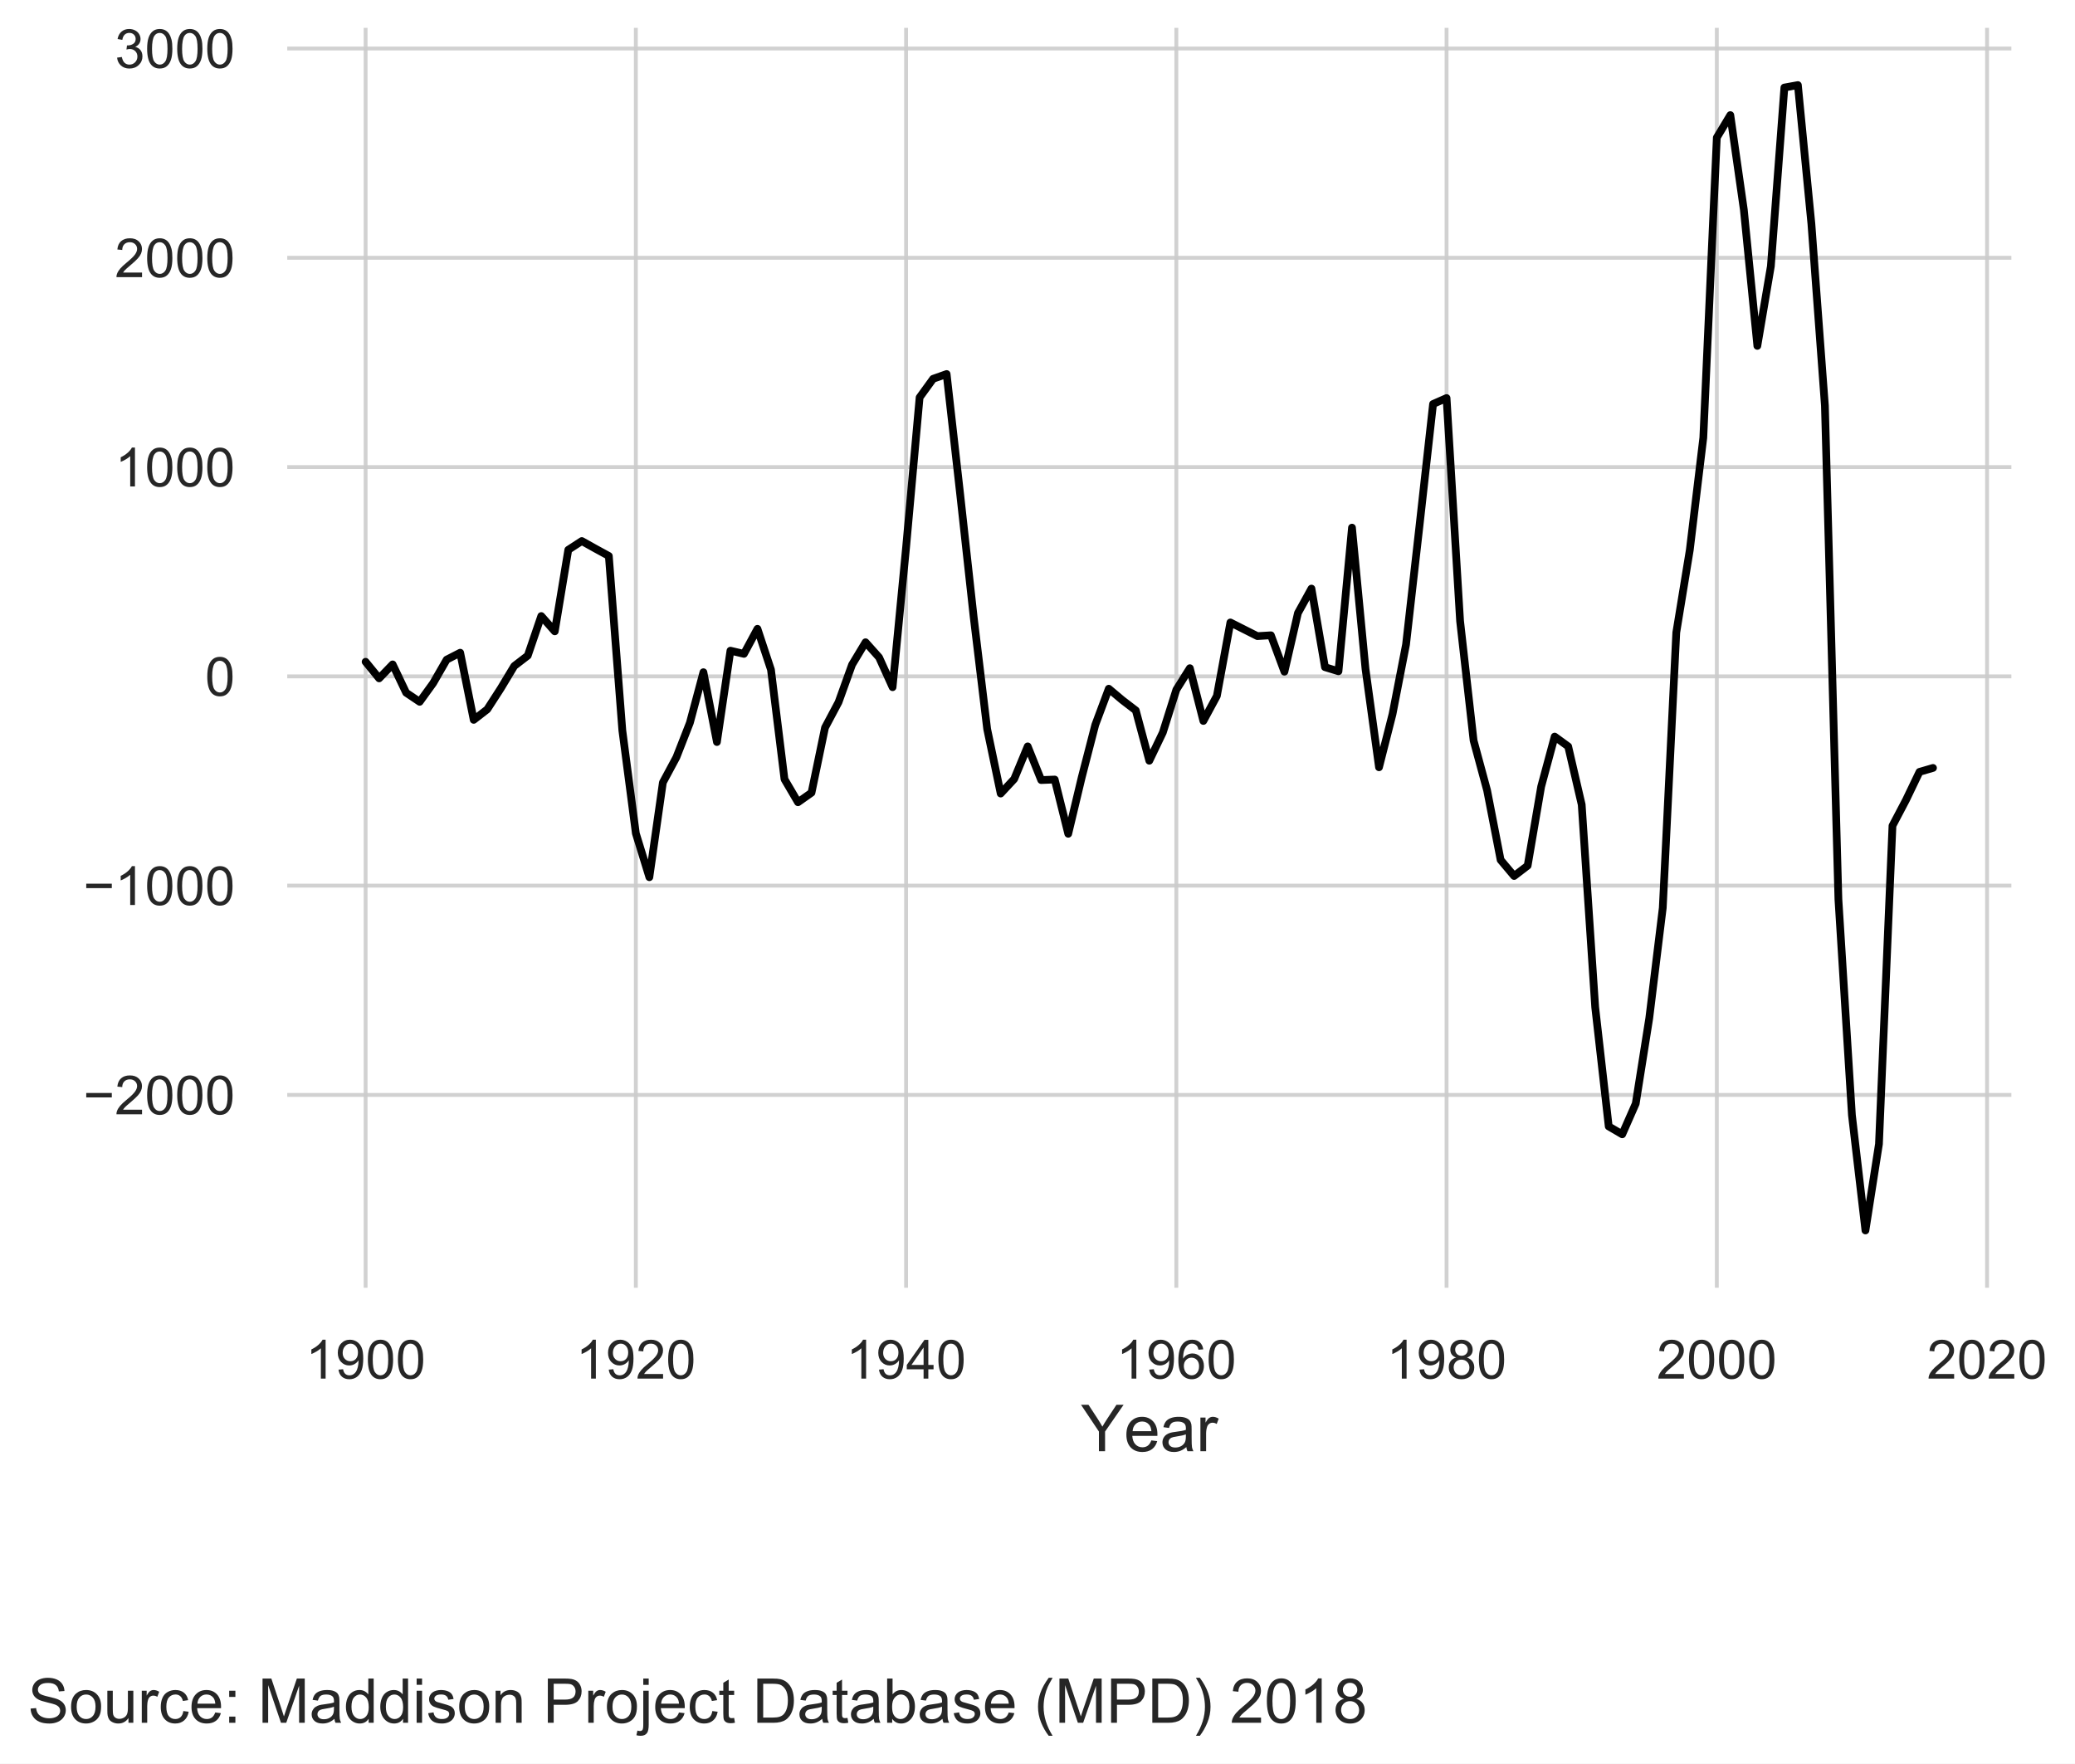
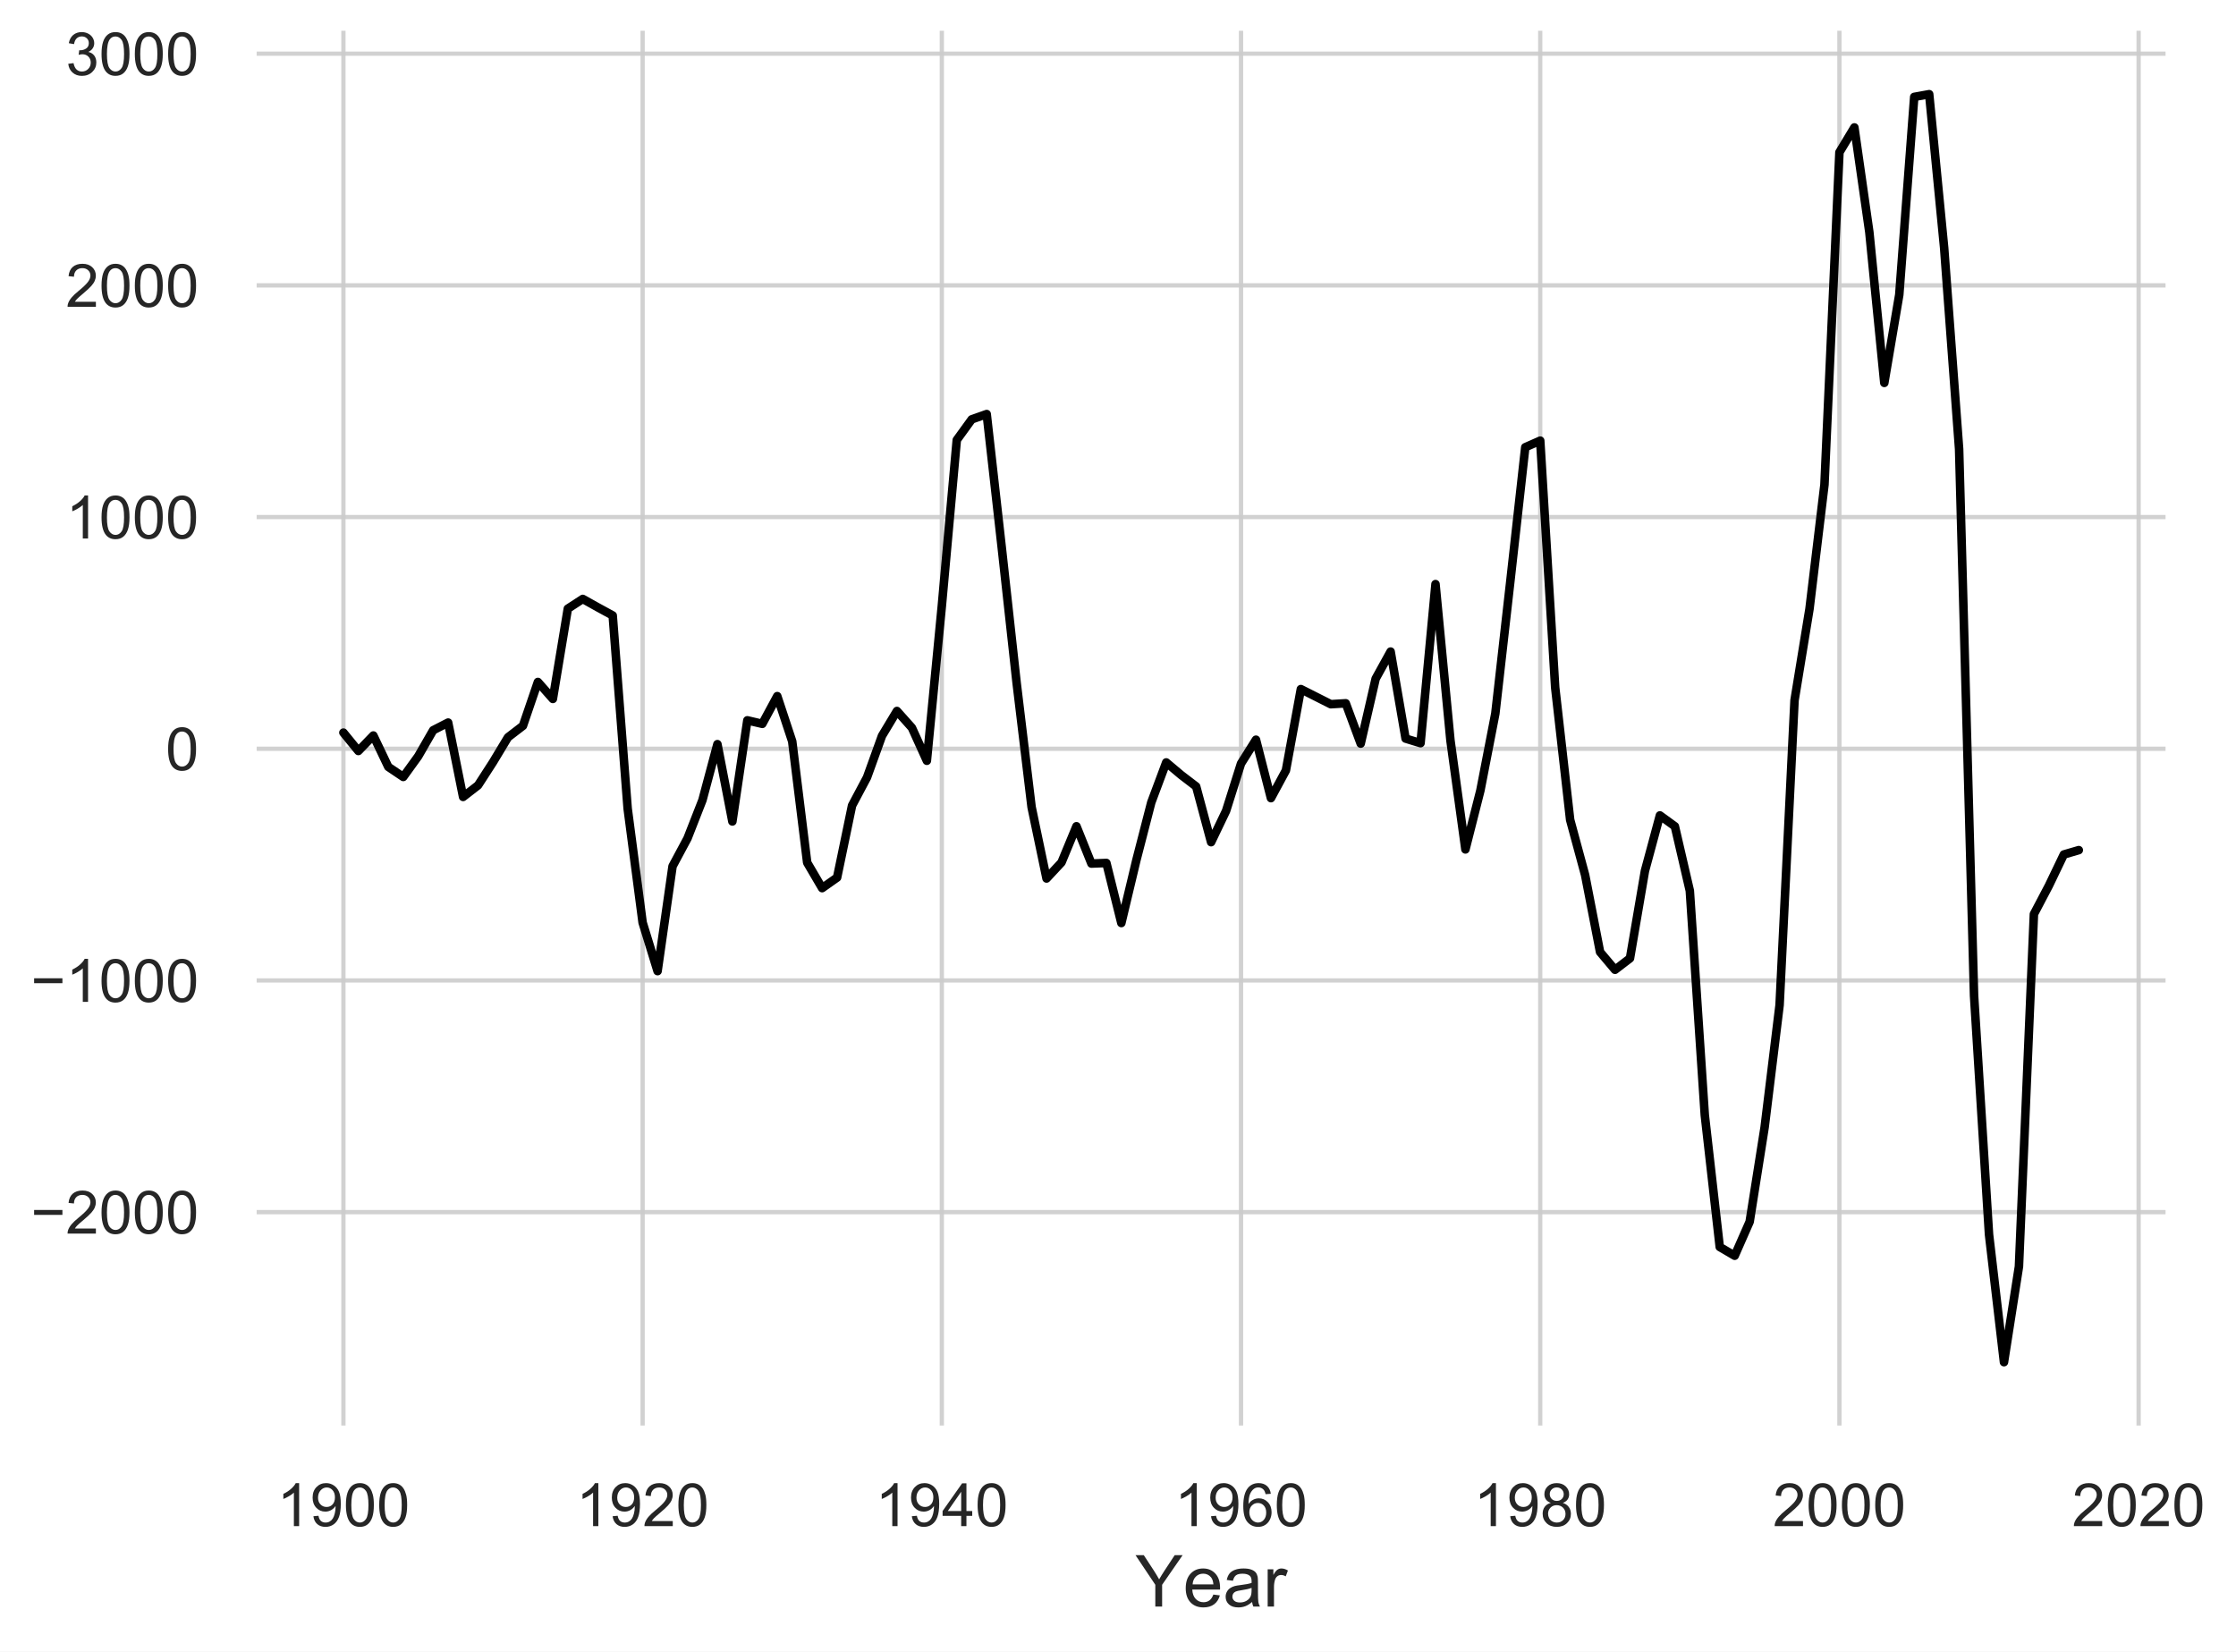
- <svg xmlns="http://www.w3.org/2000/svg" xmlns:xlink="http://www.w3.org/1999/xlink" height="456.555pt" version="1.1" viewBox="0 0 537.243 456.555" width="537.243pt">
+ <svg xmlns="http://www.w3.org/2000/svg" xmlns:xlink="http://www.w3.org/1999/xlink" height="386.228pt" version="1.1" viewBox="0 0 522.892 386.228" width="522.892pt">
  <defs>
    <style type="text/css">
*{stroke-linecap:butt;stroke-linejoin:round;}
  </style>
  </defs>
  <g id="figure_1">
    <g id="patch_1">
-       <path d="M 0 456.555  L 537.243 456.555  L 537.243 0  L 0 0  z " style="fill:#ffffff;" />
+       <path d="M 0 386.228  L 522.892 386.228  L 522.892 0  L 0 0  z " style="fill:#ffffff;" />
    </g>
    <g id="axes_1">
      <g id="patch_2">
-         <path d="M 74.37 333.36  L 520.77 333.36  L 520.77 7.2  L 74.37 7.2  z " style="fill:#ffffff;" />
+         <path d="M 60.018 333.36  L 506.418 333.36  L 506.418 7.2  L 60.018 7.2  z " style="fill:#ffffff;" />
      </g>
      <g id="matplotlib.axis_1">
        <g id="xtick_1">
          <g id="line2d_1">
-             <path clip-path="url(#pb7017c50f4)" d="M 94.661 333.36  L 94.661 7.2  " style="fill:none;stroke:#cccccc;stroke-linecap:round;stroke-opacity:0.9;" />
+             <path clip-path="url(#p2c507046da)" d="M 80.309 333.36  L 80.309 7.2  " style="fill:none;stroke:#cccccc;stroke-linecap:round;stroke-opacity:0.9;" />
          </g>
          <g id="text_1">
            <defs>
              <path d="M 37.25 0  L 28.469 0  L 28.469 56  Q 25.297 52.984 20.141 49.953  Q 14.984 46.922 10.891 45.406  L 10.891 53.906  Q 18.266 57.375 23.781 62.297  Q 29.297 67.234 31.594 71.875  L 37.25 71.875  z " id="ArialMT-49" />
              <path d="M 5.469 16.547  L 13.922 17.328  Q 14.984 11.375 18.016 8.688  Q 21.047 6 25.781 6  Q 29.828 6 32.875 7.859  Q 35.938 9.719 37.891 12.812  Q 39.844 15.922 41.156 21.188  Q 42.484 26.469 42.484 31.938  Q 42.484 32.516 42.438 33.688  Q 39.797 29.5 35.234 26.875  Q 30.672 24.266 25.344 24.266  Q 16.453 24.266 10.297 30.703  Q 4.156 37.156 4.156 47.703  Q 4.156 58.594 10.578 65.234  Q 17 71.875 26.656 71.875  Q 33.641 71.875 39.422 68.109  Q 45.219 64.359 48.219 57.391  Q 51.219 50.438 51.219 37.25  Q 51.219 23.531 48.234 15.406  Q 45.266 7.281 39.375 3.031  Q 33.5 -1.219 25.594 -1.219  Q 17.188 -1.219 11.859 3.438  Q 6.547 8.109 5.469 16.547  z M 41.453 48.141  Q 41.453 55.719 37.422 60.156  Q 33.406 64.594 27.734 64.594  Q 21.875 64.594 17.531 59.812  Q 13.188 55.031 13.188 47.406  Q 13.188 40.578 17.312 36.297  Q 21.438 32.031 27.484 32.031  Q 33.594 32.031 37.516 36.297  Q 41.453 40.578 41.453 48.141  z " id="ArialMT-57" />
              <path d="M 4.156 35.297  Q 4.156 48 6.766 55.734  Q 9.375 63.484 14.516 67.672  Q 19.672 71.875 27.484 71.875  Q 33.25 71.875 37.594 69.547  Q 41.938 67.234 44.766 62.859  Q 47.609 58.5 49.219 52.219  Q 50.828 45.953 50.828 35.297  Q 50.828 22.703 48.234 14.969  Q 45.656 7.234 40.5 3  Q 35.359 -1.219 27.484 -1.219  Q 17.141 -1.219 11.234 6.203  Q 4.156 15.141 4.156 35.297  z M 13.188 35.297  Q 13.188 17.672 17.312 11.828  Q 21.438 6 27.484 6  Q 33.547 6 37.672 11.859  Q 41.797 17.719 41.797 35.297  Q 41.797 52.984 37.672 58.781  Q 33.547 64.594 27.391 64.594  Q 21.344 64.594 17.719 59.469  Q 13.188 52.938 13.188 35.297  z " id="ArialMT-48" />
            </defs>
-             <g style="fill:#262626;" transform="translate(79.09019 356.8809)scale(0.14 -0.14)">
+             <g style="fill:#262626;" transform="translate(64.73841 356.8809)scale(0.14 -0.14)">
              <use xlink:href="#ArialMT-49" />
              <use x="55.615" xlink:href="#ArialMT-57" />
              <use x="111.23" xlink:href="#ArialMT-48" />
              <use x="166.846" xlink:href="#ArialMT-48" />
            </g>
          </g>
        </g>
        <g id="xtick_2">
          <g id="line2d_2">
-             <path clip-path="url(#pb7017c50f4)" d="M 164.629 333.36  L 164.629 7.2  " style="fill:none;stroke:#cccccc;stroke-linecap:round;stroke-opacity:0.9;" />
+             <path clip-path="url(#p2c507046da)" d="M 150.278 333.36  L 150.278 7.2  " style="fill:none;stroke:#cccccc;stroke-linecap:round;stroke-opacity:0.9;" />
          </g>
          <g id="text_2">
            <defs>
              <path d="M 50.344 8.453  L 50.344 0  L 3.031 0  Q 2.938 3.172 4.047 6.109  Q 5.859 10.938 9.828 15.625  Q 13.812 20.312 21.344 26.469  Q 33.016 36.031 37.109 41.625  Q 41.219 47.219 41.219 52.203  Q 41.219 57.422 37.469 61  Q 33.734 64.594 27.734 64.594  Q 21.391 64.594 17.578 60.781  Q 13.766 56.984 13.719 50.25  L 4.688 51.172  Q 5.609 61.281 11.656 66.578  Q 17.719 71.875 27.938 71.875  Q 38.234 71.875 44.234 66.156  Q 50.25 60.453 50.25 52  Q 50.25 47.703 48.484 43.547  Q 46.734 39.406 42.656 34.812  Q 38.578 30.219 29.109 22.219  Q 21.188 15.578 18.938 13.203  Q 16.703 10.844 15.234 8.453  z " id="ArialMT-50" />
            </defs>
-             <g style="fill:#262626;" transform="translate(149.0588 356.8809)scale(0.14 -0.14)">
+             <g style="fill:#262626;" transform="translate(134.7071 356.8809)scale(0.14 -0.14)">
              <use xlink:href="#ArialMT-49" />
              <use x="55.615" xlink:href="#ArialMT-57" />
              <use x="111.23" xlink:href="#ArialMT-50" />
              <use x="166.846" xlink:href="#ArialMT-48" />
            </g>
          </g>
        </g>
        <g id="xtick_3">
          <g id="line2d_3">
-             <path clip-path="url(#pb7017c50f4)" d="M 234.598 333.36  L 234.598 7.2  " style="fill:none;stroke:#cccccc;stroke-linecap:round;stroke-opacity:0.9;" />
+             <path clip-path="url(#p2c507046da)" d="M 220.246 333.36  L 220.246 7.2  " style="fill:none;stroke:#cccccc;stroke-linecap:round;stroke-opacity:0.9;" />
          </g>
          <g id="text_3">
            <defs>
              <path d="M 32.328 0  L 32.328 17.141  L 1.266 17.141  L 1.266 25.203  L 33.938 71.578  L 41.109 71.578  L 41.109 25.203  L 50.781 25.203  L 50.781 17.141  L 41.109 17.141  L 41.109 0  z M 32.328 25.203  L 32.328 57.469  L 9.906 25.203  z " id="ArialMT-52" />
            </defs>
-             <g style="fill:#262626;" transform="translate(219.0275 356.8809)scale(0.14 -0.14)">
+             <g style="fill:#262626;" transform="translate(204.6757 356.8809)scale(0.14 -0.14)">
              <use xlink:href="#ArialMT-49" />
              <use x="55.615" xlink:href="#ArialMT-57" />
              <use x="111.23" xlink:href="#ArialMT-52" />
              <use x="166.846" xlink:href="#ArialMT-48" />
            </g>
          </g>
        </g>
        <g id="xtick_4">
          <g id="line2d_4">
-             <path clip-path="url(#pb7017c50f4)" d="M 304.567 333.36  L 304.567 7.2  " style="fill:none;stroke:#cccccc;stroke-linecap:round;stroke-opacity:0.9;" />
+             <path clip-path="url(#p2c507046da)" d="M 290.215 333.36  L 290.215 7.2  " style="fill:none;stroke:#cccccc;stroke-linecap:round;stroke-opacity:0.9;" />
          </g>
          <g id="text_4">
            <defs>
              <path d="M 49.75 54.047  L 41.016 53.375  Q 39.844 58.547 37.703 60.891  Q 34.125 64.656 28.906 64.656  Q 24.703 64.656 21.531 62.312  Q 17.391 59.281 14.984 53.469  Q 12.594 47.656 12.5 36.922  Q 15.672 41.75 20.266 44.094  Q 24.859 46.438 29.891 46.438  Q 38.672 46.438 44.844 39.969  Q 51.031 33.5 51.031 23.25  Q 51.031 16.5 48.125 10.719  Q 45.219 4.938 40.141 1.859  Q 35.062 -1.219 28.609 -1.219  Q 17.625 -1.219 10.688 6.859  Q 3.766 14.938 3.766 33.5  Q 3.766 54.25 11.422 63.672  Q 18.109 71.875 29.438 71.875  Q 37.891 71.875 43.281 67.141  Q 48.688 62.406 49.75 54.047  z M 13.875 23.188  Q 13.875 18.656 15.797 14.5  Q 17.719 10.359 21.188 8.172  Q 24.656 6 28.469 6  Q 34.031 6 38.031 10.484  Q 42.047 14.984 42.047 22.703  Q 42.047 30.125 38.078 34.391  Q 34.125 38.672 28.125 38.672  Q 22.172 38.672 18.016 34.391  Q 13.875 30.125 13.875 23.188  z " id="ArialMT-54" />
            </defs>
-             <g style="fill:#262626;" transform="translate(288.9961 356.8809)scale(0.14 -0.14)">
+             <g style="fill:#262626;" transform="translate(274.6444 356.8809)scale(0.14 -0.14)">
              <use xlink:href="#ArialMT-49" />
              <use x="55.615" xlink:href="#ArialMT-57" />
              <use x="111.23" xlink:href="#ArialMT-54" />
              <use x="166.846" xlink:href="#ArialMT-48" />
            </g>
          </g>
        </g>
        <g id="xtick_5">
          <g id="line2d_5">
-             <path clip-path="url(#pb7017c50f4)" d="M 374.535 333.36  L 374.535 7.2  " style="fill:none;stroke:#cccccc;stroke-linecap:round;stroke-opacity:0.9;" />
+             <path clip-path="url(#p2c507046da)" d="M 360.184 333.36  L 360.184 7.2  " style="fill:none;stroke:#cccccc;stroke-linecap:round;stroke-opacity:0.9;" />
          </g>
          <g id="text_5">
            <defs>
              <path d="M 17.672 38.812  Q 12.203 40.828 9.562 44.531  Q 6.938 48.25 6.938 53.422  Q 6.938 61.234 12.547 66.547  Q 18.172 71.875 27.484 71.875  Q 36.859 71.875 42.578 66.422  Q 48.297 60.984 48.297 53.172  Q 48.297 48.188 45.672 44.5  Q 43.062 40.828 37.75 38.812  Q 44.344 36.672 47.781 31.875  Q 51.219 27.094 51.219 20.453  Q 51.219 11.281 44.719 5.031  Q 38.234 -1.219 27.641 -1.219  Q 17.047 -1.219 10.547 5.047  Q 4.047 11.328 4.047 20.703  Q 4.047 27.688 7.594 32.391  Q 11.141 37.109 17.672 38.812  z M 15.922 53.719  Q 15.922 48.641 19.188 45.406  Q 22.469 42.188 27.688 42.188  Q 32.766 42.188 36.016 45.375  Q 39.266 48.578 39.266 53.219  Q 39.266 58.062 35.906 61.359  Q 32.562 64.656 27.594 64.656  Q 22.562 64.656 19.234 61.422  Q 15.922 58.203 15.922 53.719  z M 13.094 20.656  Q 13.094 16.891 14.875 13.375  Q 16.656 9.859 20.172 7.922  Q 23.688 6 27.734 6  Q 34.031 6 38.125 10.047  Q 42.234 14.109 42.234 20.359  Q 42.234 26.703 38.016 30.859  Q 33.797 35.016 27.438 35.016  Q 21.234 35.016 17.156 30.906  Q 13.094 26.812 13.094 20.656  z " id="ArialMT-56" />
            </defs>
-             <g style="fill:#262626;" transform="translate(358.9648 356.8809)scale(0.14 -0.14)">
+             <g style="fill:#262626;" transform="translate(344.613 356.8809)scale(0.14 -0.14)">
              <use xlink:href="#ArialMT-49" />
              <use x="55.615" xlink:href="#ArialMT-57" />
              <use x="111.23" xlink:href="#ArialMT-56" />
              <use x="166.846" xlink:href="#ArialMT-48" />
            </g>
          </g>
        </g>
        <g id="xtick_6">
          <g id="line2d_6">
-             <path clip-path="url(#pb7017c50f4)" d="M 444.504 333.36  L 444.504 7.2  " style="fill:none;stroke:#cccccc;stroke-linecap:round;stroke-opacity:0.9;" />
+             <path clip-path="url(#p2c507046da)" d="M 430.152 333.36  L 430.152 7.2  " style="fill:none;stroke:#cccccc;stroke-linecap:round;stroke-opacity:0.9;" />
          </g>
          <g id="text_6">
-             <g style="fill:#262626;" transform="translate(428.9334 356.8809)scale(0.14 -0.14)">
+             <g style="fill:#262626;" transform="translate(414.5817 356.8809)scale(0.14 -0.14)">
              <use xlink:href="#ArialMT-50" />
              <use x="55.615" xlink:href="#ArialMT-48" />
              <use x="111.23" xlink:href="#ArialMT-48" />
              <use x="166.846" xlink:href="#ArialMT-48" />
            </g>
          </g>
        </g>
        <g id="xtick_7">
          <g id="line2d_7">
-             <path clip-path="url(#pb7017c50f4)" d="M 514.473 333.36  L 514.473 7.2  " style="fill:none;stroke:#cccccc;stroke-linecap:round;stroke-opacity:0.9;" />
+             <path clip-path="url(#p2c507046da)" d="M 500.121 333.36  L 500.121 7.2  " style="fill:none;stroke:#cccccc;stroke-linecap:round;stroke-opacity:0.9;" />
          </g>
          <g id="text_7">
-             <g style="fill:#262626;" transform="translate(498.9021 356.8809)scale(0.14 -0.14)">
+             <g style="fill:#262626;" transform="translate(484.5503 356.8809)scale(0.14 -0.14)">
              <use xlink:href="#ArialMT-50" />
              <use x="55.615" xlink:href="#ArialMT-48" />
              <use x="111.23" xlink:href="#ArialMT-50" />
              <use x="166.846" xlink:href="#ArialMT-48" />
            </g>
          </g>
        </g>
        <g id="text_8">
          <defs>
            <path d="M 27.875 0  L 27.875 30.328  L 0.297 71.578  L 11.812 71.578  L 25.922 50  Q 29.828 43.953 33.203 37.891  Q 36.422 43.5 41.016 50.531  L 54.891 71.578  L 65.922 71.578  L 37.359 30.328  L 37.359 0  z " id="ArialMT-89" />
            <path d="M 42.094 16.703  L 51.172 15.578  Q 49.031 7.625 43.219 3.219  Q 37.406 -1.172 28.375 -1.172  Q 17 -1.172 10.328 5.828  Q 3.656 12.844 3.656 25.484  Q 3.656 38.578 10.391 45.797  Q 17.141 53.031 27.875 53.031  Q 38.281 53.031 44.875 45.953  Q 51.469 38.875 51.469 26.031  Q 51.469 25.25 51.422 23.688  L 12.75 23.688  Q 13.234 15.141 17.578 10.594  Q 21.922 6.062 28.422 6.062  Q 33.25 6.062 36.672 8.594  Q 40.094 11.141 42.094 16.703  z M 13.234 30.906  L 42.188 30.906  Q 41.609 37.453 38.875 40.719  Q 34.672 45.797 27.984 45.797  Q 21.922 45.797 17.797 41.75  Q 13.672 37.703 13.234 30.906  z " id="ArialMT-101" />
            <path d="M 40.438 6.391  Q 35.547 2.25 31.031 0.531  Q 26.516 -1.172 21.344 -1.172  Q 12.797 -1.172 8.203 3  Q 3.609 7.172 3.609 13.672  Q 3.609 17.484 5.344 20.625  Q 7.078 23.781 9.891 25.688  Q 12.703 27.594 16.219 28.562  Q 18.797 29.25 24.031 29.891  Q 34.672 31.156 39.703 32.906  Q 39.75 34.719 39.75 35.203  Q 39.75 40.578 37.25 42.781  Q 33.891 45.75 27.25 45.75  Q 21.047 45.75 18.094 43.578  Q 15.141 41.406 13.719 35.891  L 5.125 37.062  Q 6.297 42.578 8.984 45.969  Q 11.672 49.359 16.75 51.188  Q 21.828 53.031 28.516 53.031  Q 35.156 53.031 39.297 51.469  Q 43.453 49.906 45.406 47.531  Q 47.359 45.172 48.141 41.547  Q 48.578 39.312 48.578 33.453  L 48.578 21.734  Q 48.578 9.469 49.141 6.219  Q 49.703 2.984 51.375 0  L 42.188 0  Q 40.828 2.734 40.438 6.391  z M 39.703 26.031  Q 34.906 24.078 25.344 22.703  Q 19.922 21.922 17.672 20.938  Q 15.438 19.969 14.203 18.094  Q 12.984 16.219 12.984 13.922  Q 12.984 10.406 15.641 8.062  Q 18.312 5.719 23.438 5.719  Q 28.516 5.719 32.469 7.938  Q 36.422 10.156 38.281 14.016  Q 39.703 17 39.703 22.797  z " id="ArialMT-97" />
            <path d="M 6.5 0  L 6.5 51.859  L 14.406 51.859  L 14.406 44  Q 17.438 49.516 20 51.266  Q 22.562 53.031 25.641 53.031  Q 30.078 53.031 34.672 50.203  L 31.641 42.047  Q 28.422 43.953 25.203 43.953  Q 22.312 43.953 20.016 42.219  Q 17.719 40.484 16.75 37.406  Q 15.281 32.719 15.281 27.156  L 15.281 0  z " id="ArialMT-114" />
          </defs>
-           <g style="fill:#262626;" transform="translate(279.8393 375.6886)scale(0.168 -0.168)">
+           <g style="fill:#262626;" transform="translate(265.4876 375.6886)scale(0.168 -0.168)">
            <use xlink:href="#ArialMT-89" />
            <use x="66.559" xlink:href="#ArialMT-101" />
            <use x="122.174" xlink:href="#ArialMT-97" />
            <use x="177.789" xlink:href="#ArialMT-114" />
          </g>
        </g>
      </g>
      <g id="matplotlib.axis_2">
        <g id="ytick_1">
          <g id="line2d_8">
-             <path clip-path="url(#pb7017c50f4)" d="M 74.37 283.451  L 520.77 283.451  " style="fill:none;stroke:#cccccc;stroke-linecap:round;stroke-opacity:0.9;" />
+             <path clip-path="url(#p2c507046da)" d="M 60.018 283.451  L 506.418 283.451  " style="fill:none;stroke:#cccccc;stroke-linecap:round;stroke-opacity:0.9;" />
          </g>
          <g id="text_9">
            <defs>
              <path d="M 52.828 31.203  L 5.562 31.203  L 5.562 39.406  L 52.828 39.406  z " id="ArialMT-8722" />
            </defs>
-             <g style="fill:#262626;" transform="translate(21.55178 288.462)scale(0.14 -0.14)">
+             <g style="fill:#262626;" transform="translate(7.2 288.462)scale(0.14 -0.14)">
              <use xlink:href="#ArialMT-8722" />
              <use x="58.398" xlink:href="#ArialMT-50" />
              <use x="114.014" xlink:href="#ArialMT-48" />
              <use x="169.629" xlink:href="#ArialMT-48" />
              <use x="225.244" xlink:href="#ArialMT-48" />
            </g>
          </g>
        </g>
        <g id="ytick_2">
          <g id="line2d_9">
-             <path clip-path="url(#pb7017c50f4)" d="M 74.37 229.273  L 520.77 229.273  " style="fill:none;stroke:#cccccc;stroke-linecap:round;stroke-opacity:0.9;" />
+             <path clip-path="url(#p2c507046da)" d="M 60.018 229.273  L 506.418 229.273  " style="fill:none;stroke:#cccccc;stroke-linecap:round;stroke-opacity:0.9;" />
          </g>
          <g id="text_10">
-             <g style="fill:#262626;" transform="translate(21.55178 234.2831)scale(0.14 -0.14)">
+             <g style="fill:#262626;" transform="translate(7.2 234.2831)scale(0.14 -0.14)">
              <use xlink:href="#ArialMT-8722" />
              <use x="58.398" xlink:href="#ArialMT-49" />
              <use x="114.014" xlink:href="#ArialMT-48" />
              <use x="169.629" xlink:href="#ArialMT-48" />
              <use x="225.244" xlink:href="#ArialMT-48" />
            </g>
          </g>
        </g>
        <g id="ytick_3">
          <g id="line2d_10">
-             <path clip-path="url(#pb7017c50f4)" d="M 74.37 175.094  L 520.77 175.094  " style="fill:none;stroke:#cccccc;stroke-linecap:round;stroke-opacity:0.9;" />
+             <path clip-path="url(#p2c507046da)" d="M 60.018 175.094  L 506.418 175.094  " style="fill:none;stroke:#cccccc;stroke-linecap:round;stroke-opacity:0.9;" />
          </g>
          <g id="text_11">
-             <g style="fill:#262626;" transform="translate(53.08459 180.1043)scale(0.14 -0.14)">
+             <g style="fill:#262626;" transform="translate(38.73281 180.1043)scale(0.14 -0.14)">
              <use xlink:href="#ArialMT-48" />
            </g>
          </g>
        </g>
        <g id="ytick_4">
          <g id="line2d_11">
-             <path clip-path="url(#pb7017c50f4)" d="M 74.37 120.915  L 520.77 120.915  " style="fill:none;stroke:#cccccc;stroke-linecap:round;stroke-opacity:0.9;" />
+             <path clip-path="url(#p2c507046da)" d="M 60.018 120.915  L 506.418 120.915  " style="fill:none;stroke:#cccccc;stroke-linecap:round;stroke-opacity:0.9;" />
          </g>
          <g id="text_12">
-             <g style="fill:#262626;" transform="translate(29.72866 125.9254)scale(0.14 -0.14)">
+             <g style="fill:#262626;" transform="translate(15.37688 125.9254)scale(0.14 -0.14)">
              <use xlink:href="#ArialMT-49" />
              <use x="55.615" xlink:href="#ArialMT-48" />
              <use x="111.23" xlink:href="#ArialMT-48" />
              <use x="166.846" xlink:href="#ArialMT-48" />
            </g>
          </g>
        </g>
        <g id="ytick_5">
          <g id="line2d_12">
-             <path clip-path="url(#pb7017c50f4)" d="M 74.37 66.736  L 520.77 66.736  " style="fill:none;stroke:#cccccc;stroke-linecap:round;stroke-opacity:0.9;" />
+             <path clip-path="url(#p2c507046da)" d="M 60.018 66.736  L 506.418 66.736  " style="fill:none;stroke:#cccccc;stroke-linecap:round;stroke-opacity:0.9;" />
          </g>
          <g id="text_13">
-             <g style="fill:#262626;" transform="translate(29.72866 71.74661)scale(0.14 -0.14)">
+             <g style="fill:#262626;" transform="translate(15.37688 71.74661)scale(0.14 -0.14)">
              <use xlink:href="#ArialMT-50" />
              <use x="55.615" xlink:href="#ArialMT-48" />
              <use x="111.23" xlink:href="#ArialMT-48" />
              <use x="166.846" xlink:href="#ArialMT-48" />
            </g>
          </g>
        </g>
        <g id="ytick_6">
          <g id="line2d_13">
-             <path clip-path="url(#pb7017c50f4)" d="M 74.37 12.557  L 520.77 12.557  " style="fill:none;stroke:#cccccc;stroke-linecap:round;stroke-opacity:0.9;" />
+             <path clip-path="url(#p2c507046da)" d="M 60.018 12.557  L 506.418 12.557  " style="fill:none;stroke:#cccccc;stroke-linecap:round;stroke-opacity:0.9;" />
          </g>
          <g id="text_14">
            <defs>
              <path d="M 4.203 18.891  L 12.984 20.062  Q 14.5 12.594 18.141 9.297  Q 21.781 6 27 6  Q 33.203 6 37.469 10.297  Q 41.75 14.594 41.75 20.953  Q 41.75 27 37.797 30.922  Q 33.844 34.859 27.734 34.859  Q 25.25 34.859 21.531 33.891  L 22.516 41.609  Q 23.391 41.5 23.922 41.5  Q 29.547 41.5 34.031 44.422  Q 38.531 47.359 38.531 53.469  Q 38.531 58.297 35.25 61.469  Q 31.984 64.656 26.812 64.656  Q 21.688 64.656 18.266 61.422  Q 14.844 58.203 13.875 51.766  L 5.078 53.328  Q 6.688 62.156 12.391 67.016  Q 18.109 71.875 26.609 71.875  Q 32.469 71.875 37.391 69.359  Q 42.328 66.844 44.938 62.5  Q 47.562 58.156 47.562 53.266  Q 47.562 48.641 45.062 44.828  Q 42.578 41.016 37.703 38.766  Q 44.047 37.312 47.562 32.688  Q 51.078 28.078 51.078 21.141  Q 51.078 11.766 44.234 5.25  Q 37.406 -1.266 26.953 -1.266  Q 17.531 -1.266 11.297 4.344  Q 5.078 9.969 4.203 18.891  z " id="ArialMT-51" />
            </defs>
-             <g style="fill:#262626;" transform="translate(29.72866 17.56777)scale(0.14 -0.14)">
+             <g style="fill:#262626;" transform="translate(15.37688 17.56777)scale(0.14 -0.14)">
              <use xlink:href="#ArialMT-51" />
              <use x="55.615" xlink:href="#ArialMT-48" />
              <use x="111.23" xlink:href="#ArialMT-48" />
              <use x="166.846" xlink:href="#ArialMT-48" />
            </g>
          </g>
        </g>
      </g>
      <g id="line2d_14">
-         <path clip-path="url(#pb7017c50f4)" d="M 94.661 171.321  L 98.159 175.612  L 101.658 171.996  L 105.156 179.328  L 108.655 181.684  L 112.153 176.845  L 115.651 170.765  L 119.15 168.969  L 122.648 186.354  L 126.147 183.644  L 129.645 178.224  L 133.144 172.415  L 136.642 169.728  L 140.14 159.478  L 143.639 163.439  L 147.137 142.334  L 150.636 140.06  L 154.134 142.017  L 157.633 143.925  L 161.131 189.092  L 164.629 215.738  L 168.128 227.09  L 171.626 202.565  L 175.125 196.043  L 178.623 187.107  L 182.122 174.019  L 185.62 192.093  L 189.118 168.447  L 192.617 169.267  L 196.115 162.786  L 199.614 173.37  L 203.112 201.719  L 206.611 207.682  L 210.109 205.213  L 213.608 188.367  L 217.106 181.788  L 220.604 172.078  L 224.103 166.263  L 227.601 170.176  L 231.1 177.9  L 234.598 141.695  L 238.097 102.889  L 241.595 98.064  L 245.093 96.827  L 248.592 127.887  L 252.09 159.703  L 255.589 188.72  L 259.087 205.43  L 262.586 201.673  L 266.084 193.219  L 269.582 201.939  L 273.081 201.802  L 276.579 215.846  L 280.078 201.209  L 283.576 187.659  L 287.075 178.292  L 290.573 181.233  L 294.071 183.91  L 297.57 196.935  L 301.068 189.632  L 304.567 178.552  L 308.065 172.98  L 311.564 186.639  L 315.062 180.161  L 318.561 161.142  L 322.059 162.91  L 325.557 164.676  L 329.056 164.46  L 332.554 173.889  L 336.053 158.703  L 339.551 152.37  L 343.05 172.708  L 346.548 173.784  L 350.046 136.589  L 353.545 173.177  L 357.043 198.63  L 360.542 184.865  L 364.04 166.849  L 367.539 135.984  L 371.037 104.588  L 374.535 103.045  L 378.034 160.757  L 381.532 191.712  L 385.031 204.614  L 388.529 222.621  L 392.028 226.777  L 395.526 224.1  L 399.024 203.645  L 402.523 190.681  L 406.021 193.228  L 409.52 208.303  L 413.018 260.755  L 416.517 291.599  L 420.015 293.646  L 423.513 285.695  L 427.012 263.605  L 430.51 235.034  L 434.009 163.752  L 437.507 142.383  L 441.006 113.321  L 444.504 35.613  L 448.003 29.798  L 451.501 54.29  L 454.999 89.537  L 458.498 68.925  L 461.996 22.66  L 465.495 22.025  L 468.993 57.945  L 472.492 105.022  L 475.99 232.854  L 479.488 288.679  L 482.987 318.535  L 486.485 296.167  L 489.984 213.761  L 493.482 207.111  L 496.981 199.82  L 500.479 198.798  " style="fill:none;stroke:#000000;stroke-linecap:round;stroke-width:2;" />
-       </g>
-       <g id="text_15">
-         <defs>
-           <path d="M 4.5 23  L 13.422 23.781  Q 14.062 18.406 16.375 14.969  Q 18.703 11.531 23.578 9.406  Q 28.469 7.281 34.578 7.281  Q 39.984 7.281 44.141 8.891  Q 48.297 10.5 50.312 13.297  Q 52.344 16.109 52.344 19.438  Q 52.344 22.797 50.391 25.312  Q 48.438 27.828 43.953 29.547  Q 41.062 30.672 31.203 33.031  Q 21.344 35.406 17.391 37.5  Q 12.25 40.188 9.734 44.156  Q 7.234 48.141 7.234 53.078  Q 7.234 58.5 10.297 63.203  Q 13.375 67.922 19.281 70.359  Q 25.203 72.797 32.422 72.797  Q 40.375 72.797 46.453 70.234  Q 52.547 67.672 55.812 62.688  Q 59.078 57.719 59.328 51.422  L 50.25 50.734  Q 49.516 57.516 45.281 60.984  Q 41.062 64.453 32.812 64.453  Q 24.219 64.453 20.281 61.297  Q 16.359 58.156 16.359 53.719  Q 16.359 49.859 19.141 47.359  Q 21.875 44.875 33.422 42.266  Q 44.969 39.656 49.266 37.703  Q 55.516 34.812 58.484 30.391  Q 61.469 25.984 61.469 20.219  Q 61.469 14.5 58.203 9.438  Q 54.938 4.391 48.797 1.578  Q 42.672 -1.219 35.016 -1.219  Q 25.297 -1.219 18.719 1.609  Q 12.156 4.438 8.422 10.125  Q 4.688 15.828 4.5 23  z " id="ArialMT-83" />
-           <path d="M 3.328 25.922  Q 3.328 40.328 11.328 47.266  Q 18.016 53.031 27.641 53.031  Q 38.328 53.031 45.109 46.016  Q 51.906 39.016 51.906 26.656  Q 51.906 16.656 48.906 10.906  Q 45.906 5.172 40.156 2  Q 34.422 -1.172 27.641 -1.172  Q 16.75 -1.172 10.031 5.812  Q 3.328 12.797 3.328 25.922  z M 12.359 25.922  Q 12.359 15.969 16.703 11.016  Q 21.047 6.062 27.641 6.062  Q 34.188 6.062 38.531 11.031  Q 42.875 16.016 42.875 26.219  Q 42.875 35.844 38.5 40.797  Q 34.125 45.75 27.641 45.75  Q 21.047 45.75 16.703 40.812  Q 12.359 35.891 12.359 25.922  z " id="ArialMT-111" />
-           <path d="M 40.578 0  L 40.578 7.625  Q 34.516 -1.172 24.125 -1.172  Q 19.531 -1.172 15.547 0.578  Q 11.578 2.344 9.641 5  Q 7.719 7.672 6.938 11.531  Q 6.391 14.109 6.391 19.734  L 6.391 51.859  L 15.188 51.859  L 15.188 23.094  Q 15.188 16.219 15.719 13.812  Q 16.547 10.359 19.234 8.375  Q 21.922 6.391 25.875 6.391  Q 29.828 6.391 33.297 8.422  Q 36.766 10.453 38.203 13.938  Q 39.656 17.438 39.656 24.078  L 39.656 51.859  L 48.438 51.859  L 48.438 0  z " id="ArialMT-117" />
-           <path d="M 40.438 19  L 49.078 17.875  Q 47.656 8.938 41.812 3.875  Q 35.984 -1.172 27.484 -1.172  Q 16.844 -1.172 10.375 5.781  Q 3.906 12.75 3.906 25.734  Q 3.906 34.125 6.688 40.422  Q 9.469 46.734 15.156 49.875  Q 20.844 53.031 27.547 53.031  Q 35.984 53.031 41.359 48.75  Q 46.734 44.484 48.25 36.625  L 39.703 35.297  Q 38.484 40.531 35.375 43.156  Q 32.281 45.797 27.875 45.797  Q 21.234 45.797 17.078 41.031  Q 12.938 36.281 12.938 25.984  Q 12.938 15.531 16.938 10.797  Q 20.953 6.062 27.391 6.062  Q 32.562 6.062 36.031 9.234  Q 39.5 12.406 40.438 19  z " id="ArialMT-99" />
-           <path d="M 9.031 41.844  L 9.031 51.859  L 19.047 51.859  L 19.047 41.844  z M 9.031 0  L 9.031 10.016  L 19.047 10.016  L 19.047 0  z " id="ArialMT-58" />
-           <path id="ArialMT-32" />
-           <path d="M 7.422 0  L 7.422 71.578  L 21.688 71.578  L 38.625 20.906  Q 40.969 13.812 42.047 10.297  Q 43.266 14.203 45.844 21.781  L 62.984 71.578  L 75.734 71.578  L 75.734 0  L 66.609 0  L 66.609 59.906  L 45.797 0  L 37.25 0  L 16.547 60.938  L 16.547 0  z " id="ArialMT-77" />
-           <path d="M 40.234 0  L 40.234 6.547  Q 35.297 -1.172 25.734 -1.172  Q 19.531 -1.172 14.328 2.25  Q 9.125 5.672 6.266 11.797  Q 3.422 17.922 3.422 25.875  Q 3.422 33.641 6 39.969  Q 8.594 46.297 13.766 49.656  Q 18.953 53.031 25.344 53.031  Q 30.031 53.031 33.688 51.047  Q 37.359 49.078 39.656 45.906  L 39.656 71.578  L 48.391 71.578  L 48.391 0  z M 12.453 25.875  Q 12.453 15.922 16.641 10.984  Q 20.844 6.062 26.562 6.062  Q 32.328 6.062 36.344 10.766  Q 40.375 15.484 40.375 25.141  Q 40.375 35.797 36.266 40.766  Q 32.172 45.75 26.172 45.75  Q 20.312 45.75 16.375 40.969  Q 12.453 36.188 12.453 25.875  z " id="ArialMT-100" />
-           <path d="M 6.641 61.469  L 6.641 71.578  L 15.438 71.578  L 15.438 61.469  z M 6.641 0  L 6.641 51.859  L 15.438 51.859  L 15.438 0  z " id="ArialMT-105" />
-           <path d="M 3.078 15.484  L 11.766 16.844  Q 12.5 11.625 15.844 8.844  Q 19.188 6.062 25.203 6.062  Q 31.25 6.062 34.172 8.516  Q 37.109 10.984 37.109 14.312  Q 37.109 17.281 34.516 19  Q 32.719 20.172 25.531 21.969  Q 15.875 24.422 12.141 26.203  Q 8.406 27.984 6.469 31.125  Q 4.547 34.281 4.547 38.094  Q 4.547 41.547 6.125 44.5  Q 7.719 47.469 10.453 49.422  Q 12.5 50.922 16.031 51.969  Q 19.578 53.031 23.641 53.031  Q 29.734 53.031 34.344 51.266  Q 38.969 49.516 41.156 46.5  Q 43.359 43.5 44.188 38.484  L 35.594 37.312  Q 35.016 41.312 32.203 43.547  Q 29.391 45.797 24.266 45.797  Q 18.219 45.797 15.625 43.797  Q 13.031 41.797 13.031 39.109  Q 13.031 37.406 14.109 36.031  Q 15.188 34.625 17.484 33.688  Q 18.797 33.203 25.25 31.453  Q 34.578 28.953 38.25 27.359  Q 41.938 25.781 44.031 22.75  Q 46.141 19.734 46.141 15.234  Q 46.141 10.844 43.578 6.953  Q 41.016 3.078 36.172 0.953  Q 31.344 -1.172 25.25 -1.172  Q 15.141 -1.172 9.844 3.031  Q 4.547 7.234 3.078 15.484  z " id="ArialMT-115" />
-           <path d="M 6.594 0  L 6.594 51.859  L 14.5 51.859  L 14.5 44.484  Q 20.219 53.031 31 53.031  Q 35.688 53.031 39.625 51.344  Q 43.562 49.656 45.516 46.922  Q 47.469 44.188 48.25 40.438  Q 48.734 37.984 48.734 31.891  L 48.734 0  L 39.938 0  L 39.938 31.547  Q 39.938 36.922 38.906 39.578  Q 37.891 42.234 35.281 43.812  Q 32.672 45.406 29.156 45.406  Q 23.531 45.406 19.453 41.844  Q 15.375 38.281 15.375 28.328  L 15.375 0  z " id="ArialMT-110" />
-           <path d="M 7.719 0  L 7.719 71.578  L 34.719 71.578  Q 41.844 71.578 45.609 70.906  Q 50.875 70.016 54.438 67.547  Q 58.016 65.094 60.188 60.641  Q 62.359 56.203 62.359 50.875  Q 62.359 41.75 56.547 35.422  Q 50.734 29.109 35.547 29.109  L 17.188 29.109  L 17.188 0  z M 17.188 37.547  L 35.688 37.547  Q 44.875 37.547 48.734 40.969  Q 52.594 44.391 52.594 50.594  Q 52.594 55.078 50.312 58.266  Q 48.047 61.469 44.344 62.5  Q 41.938 63.141 35.5 63.141  L 17.188 63.141  z " id="ArialMT-80" />
-           <path d="M 6.547 61.375  L 6.547 71.578  L 15.328 71.578  L 15.328 61.375  z M -4.594 -20.125  L -2.938 -12.641  Q -0.297 -13.328 1.219 -13.328  Q 3.906 -13.328 5.219 -11.547  Q 6.547 -9.766 6.547 -2.641  L 6.547 51.859  L 15.328 51.859  L 15.328 -2.828  Q 15.328 -12.406 12.844 -16.156  Q 9.672 -21.047 2.297 -21.047  Q -1.266 -21.047 -4.594 -20.125  z " id="ArialMT-106" />
-           <path d="M 25.781 7.859  L 27.047 0.094  Q 23.344 -0.688 20.406 -0.688  Q 15.625 -0.688 12.984 0.828  Q 10.359 2.344 9.281 4.812  Q 8.203 7.281 8.203 15.188  L 8.203 45.016  L 1.766 45.016  L 1.766 51.859  L 8.203 51.859  L 8.203 64.703  L 16.938 69.969  L 16.938 51.859  L 25.781 51.859  L 25.781 45.016  L 16.938 45.016  L 16.938 14.703  Q 16.938 10.938 17.406 9.859  Q 17.875 8.797 18.922 8.156  Q 19.969 7.516 21.922 7.516  Q 23.391 7.516 25.781 7.859  z " id="ArialMT-116" />
-           <path d="M 7.719 0  L 7.719 71.578  L 32.375 71.578  Q 40.719 71.578 45.125 70.562  Q 51.266 69.141 55.609 65.438  Q 61.281 60.641 64.078 53.188  Q 66.891 45.75 66.891 36.188  Q 66.891 28.031 64.984 21.734  Q 63.094 15.438 60.109 11.297  Q 57.125 7.172 53.578 4.797  Q 50.047 2.438 45.047 1.219  Q 40.047 0 33.547 0  z M 17.188 8.453  L 32.469 8.453  Q 39.547 8.453 43.578 9.766  Q 47.609 11.078 50 13.484  Q 53.375 16.844 55.25 22.531  Q 57.125 28.219 57.125 36.328  Q 57.125 47.562 53.438 53.594  Q 49.75 59.625 44.484 61.672  Q 40.672 63.141 32.234 63.141  L 17.188 63.141  z " id="ArialMT-68" />
-           <path d="M 14.703 0  L 6.547 0  L 6.547 71.578  L 15.328 71.578  L 15.328 46.047  Q 20.906 53.031 29.547 53.031  Q 34.328 53.031 38.594 51.094  Q 42.875 49.172 45.625 45.672  Q 48.391 42.188 49.953 37.25  Q 51.516 32.328 51.516 26.703  Q 51.516 13.375 44.922 6.094  Q 38.328 -1.172 29.109 -1.172  Q 19.922 -1.172 14.703 6.5  z M 14.594 26.312  Q 14.594 17 17.141 12.844  Q 21.297 6.062 28.375 6.062  Q 34.125 6.062 38.328 11.062  Q 42.531 16.062 42.531 25.984  Q 42.531 36.141 38.5 40.969  Q 34.469 45.797 28.766 45.797  Q 23 45.797 18.797 40.797  Q 14.594 35.797 14.594 26.312  z " id="ArialMT-98" />
-           <path d="M 23.391 -21.047  Q 16.109 -11.859 11.078 0.438  Q 6.062 12.75 6.062 25.922  Q 6.062 37.547 9.812 48.188  Q 14.203 60.547 23.391 72.797  L 29.688 72.797  Q 23.781 62.641 21.875 58.297  Q 18.891 51.562 17.188 44.234  Q 15.094 35.109 15.094 25.875  Q 15.094 2.391 29.688 -21.047  z " id="ArialMT-40" />
-           <path d="M 12.359 -21.047  L 6.062 -21.047  Q 20.656 2.391 20.656 25.875  Q 20.656 35.062 18.562 44.094  Q 16.891 51.422 13.922 58.156  Q 12.016 62.547 6.062 72.797  L 12.359 72.797  Q 21.531 60.547 25.922 48.188  Q 29.688 37.547 29.688 25.922  Q 29.688 12.75 24.625 0.438  Q 19.578 -11.859 12.359 -21.047  z " id="ArialMT-41" />
-         </defs>
-         <g style="fill:#262626;" transform="translate(7.2 445.988)scale(0.16 -0.16)">
-           <use xlink:href="#ArialMT-83" />
-           <use x="66.699" xlink:href="#ArialMT-111" />
-           <use x="122.314" xlink:href="#ArialMT-117" />
-           <use x="177.93" xlink:href="#ArialMT-114" />
-           <use x="211.23" xlink:href="#ArialMT-99" />
-           <use x="261.23" xlink:href="#ArialMT-101" />
-           <use x="316.846" xlink:href="#ArialMT-58" />
-           <use x="344.629" xlink:href="#ArialMT-32" />
-           <use x="372.412" xlink:href="#ArialMT-77" />
-           <use x="455.713" xlink:href="#ArialMT-97" />
-           <use x="511.328" xlink:href="#ArialMT-100" />
-           <use x="566.943" xlink:href="#ArialMT-100" />
-           <use x="622.559" xlink:href="#ArialMT-105" />
-           <use x="644.775" xlink:href="#ArialMT-115" />
-           <use x="694.775" xlink:href="#ArialMT-111" />
-           <use x="750.391" xlink:href="#ArialMT-110" />
-           <use x="806.006" xlink:href="#ArialMT-32" />
-           <use x="833.789" xlink:href="#ArialMT-80" />
-           <use x="900.488" xlink:href="#ArialMT-114" />
-           <use x="933.789" xlink:href="#ArialMT-111" />
-           <use x="989.404" xlink:href="#ArialMT-106" />
-           <use x="1011.621" xlink:href="#ArialMT-101" />
-           <use x="1067.236" xlink:href="#ArialMT-99" />
-           <use x="1117.236" xlink:href="#ArialMT-116" />
-           <use x="1145.02" xlink:href="#ArialMT-32" />
-           <use x="1172.803" xlink:href="#ArialMT-68" />
-           <use x="1245.02" xlink:href="#ArialMT-97" />
-           <use x="1300.635" xlink:href="#ArialMT-116" />
-           <use x="1328.418" xlink:href="#ArialMT-97" />
-           <use x="1384.033" xlink:href="#ArialMT-98" />
-           <use x="1439.648" xlink:href="#ArialMT-97" />
-           <use x="1495.264" xlink:href="#ArialMT-115" />
-           <use x="1545.264" xlink:href="#ArialMT-101" />
-           <use x="1600.879" xlink:href="#ArialMT-32" />
-           <use x="1628.662" xlink:href="#ArialMT-40" />
-           <use x="1661.963" xlink:href="#ArialMT-77" />
-           <use x="1745.264" xlink:href="#ArialMT-80" />
-           <use x="1811.963" xlink:href="#ArialMT-68" />
-           <use x="1884.18" xlink:href="#ArialMT-41" />
-           <use x="1917.48" xlink:href="#ArialMT-32" />
-           <use x="1945.264" xlink:href="#ArialMT-50" />
-           <use x="2000.879" xlink:href="#ArialMT-48" />
-           <use x="2056.494" xlink:href="#ArialMT-49" />
-           <use x="2112.109" xlink:href="#ArialMT-56" />
-         </g>
+         <path clip-path="url(#p2c507046da)" d="M 80.309 171.321  L 83.807 175.612  L 87.306 171.996  L 90.804 179.328  L 94.303 181.684  L 97.801 176.845  L 101.3 170.765  L 104.798 168.969  L 108.296 186.354  L 111.795 183.644  L 115.293 178.224  L 118.792 172.415  L 122.29 169.728  L 125.789 159.478  L 129.287 163.439  L 132.786 142.334  L 136.284 140.06  L 139.782 142.017  L 143.281 143.925  L 146.779 189.092  L 150.278 215.738  L 153.776 227.09  L 157.275 202.565  L 160.773 196.043  L 164.271 187.107  L 167.77 174.019  L 171.268 192.093  L 174.767 168.447  L 178.265 169.267  L 181.764 162.786  L 185.262 173.37  L 188.76 201.719  L 192.259 207.682  L 195.757 205.213  L 199.256 188.367  L 202.754 181.788  L 206.253 172.078  L 209.751 166.263  L 213.249 170.176  L 216.748 177.9  L 220.246 141.695  L 223.745 102.889  L 227.243 98.064  L 230.742 96.827  L 234.24 127.887  L 237.739 159.703  L 241.237 188.72  L 244.735 205.43  L 248.234 201.673  L 251.732 193.219  L 255.231 201.939  L 258.729 201.802  L 262.228 215.846  L 265.726 201.209  L 269.224 187.659  L 272.723 178.292  L 276.221 181.233  L 279.72 183.91  L 283.218 196.935  L 286.717 189.632  L 290.215 178.552  L 293.713 172.98  L 297.212 186.639  L 300.71 180.161  L 304.209 161.142  L 307.707 162.91  L 311.206 164.676  L 314.704 164.46  L 318.202 173.889  L 321.701 158.703  L 325.199 152.37  L 328.698 172.708  L 332.196 173.784  L 335.695 136.589  L 339.193 173.177  L 342.691 198.63  L 346.19 184.865  L 349.688 166.849  L 353.187 135.984  L 356.685 104.588  L 360.184 103.045  L 363.682 160.757  L 367.181 191.712  L 370.679 204.614  L 374.177 222.621  L 377.676 226.777  L 381.174 224.1  L 384.673 203.645  L 388.171 190.681  L 391.67 193.228  L 395.168 208.303  L 398.666 260.755  L 402.165 291.599  L 405.663 293.646  L 409.162 285.695  L 412.66 263.605  L 416.159 235.034  L 419.657 163.752  L 423.155 142.383  L 426.654 113.321  L 430.152 35.613  L 433.651 29.798  L 437.149 54.29  L 440.648 89.537  L 444.146 68.925  L 447.644 22.66  L 451.143 22.025  L 454.641 57.945  L 458.14 105.022  L 461.638 232.854  L 465.137 288.679  L 468.635 318.535  L 472.133 296.167  L 475.632 213.761  L 479.13 207.111  L 482.629 199.82  L 486.127 198.798  " style="fill:none;stroke:#000000;stroke-linecap:round;stroke-width:2;" />
      </g>
    </g>
  </g>
  <defs>
-     <clipPath id="pb7017c50f4">
-       <rect height="326.16" width="446.4" x="74.37" y="7.2" />
+     <clipPath id="p2c507046da">
+       <rect height="326.16" width="446.4" x="60.018" y="7.2" />
    </clipPath>
  </defs>
</svg>
